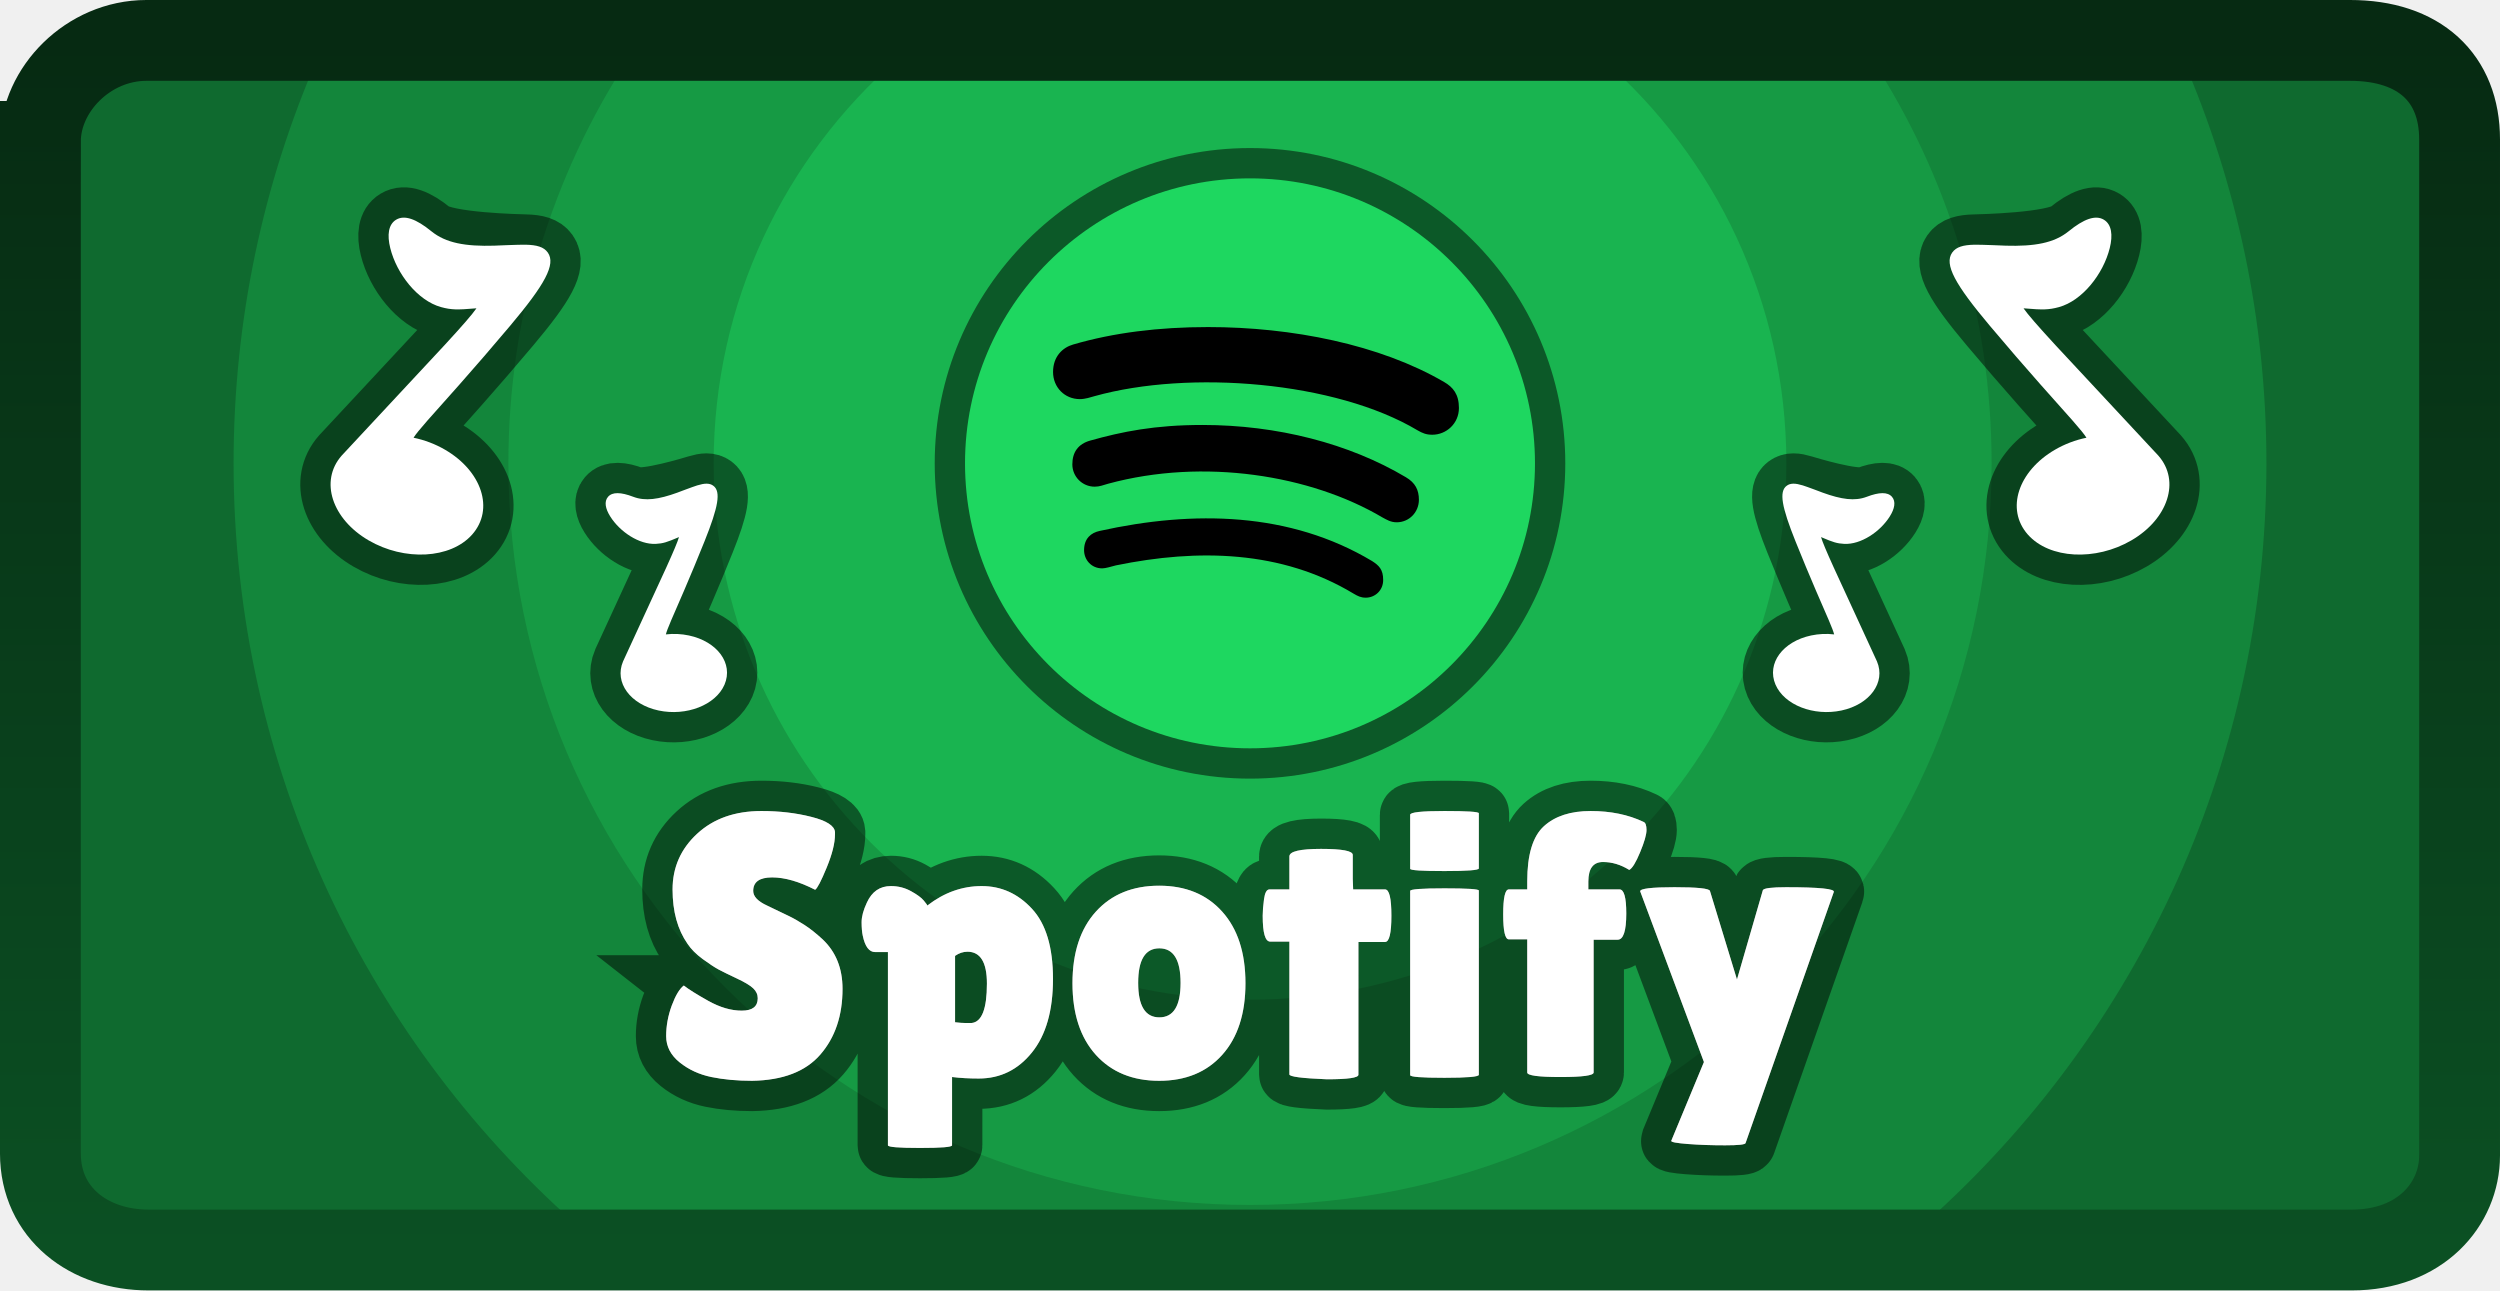
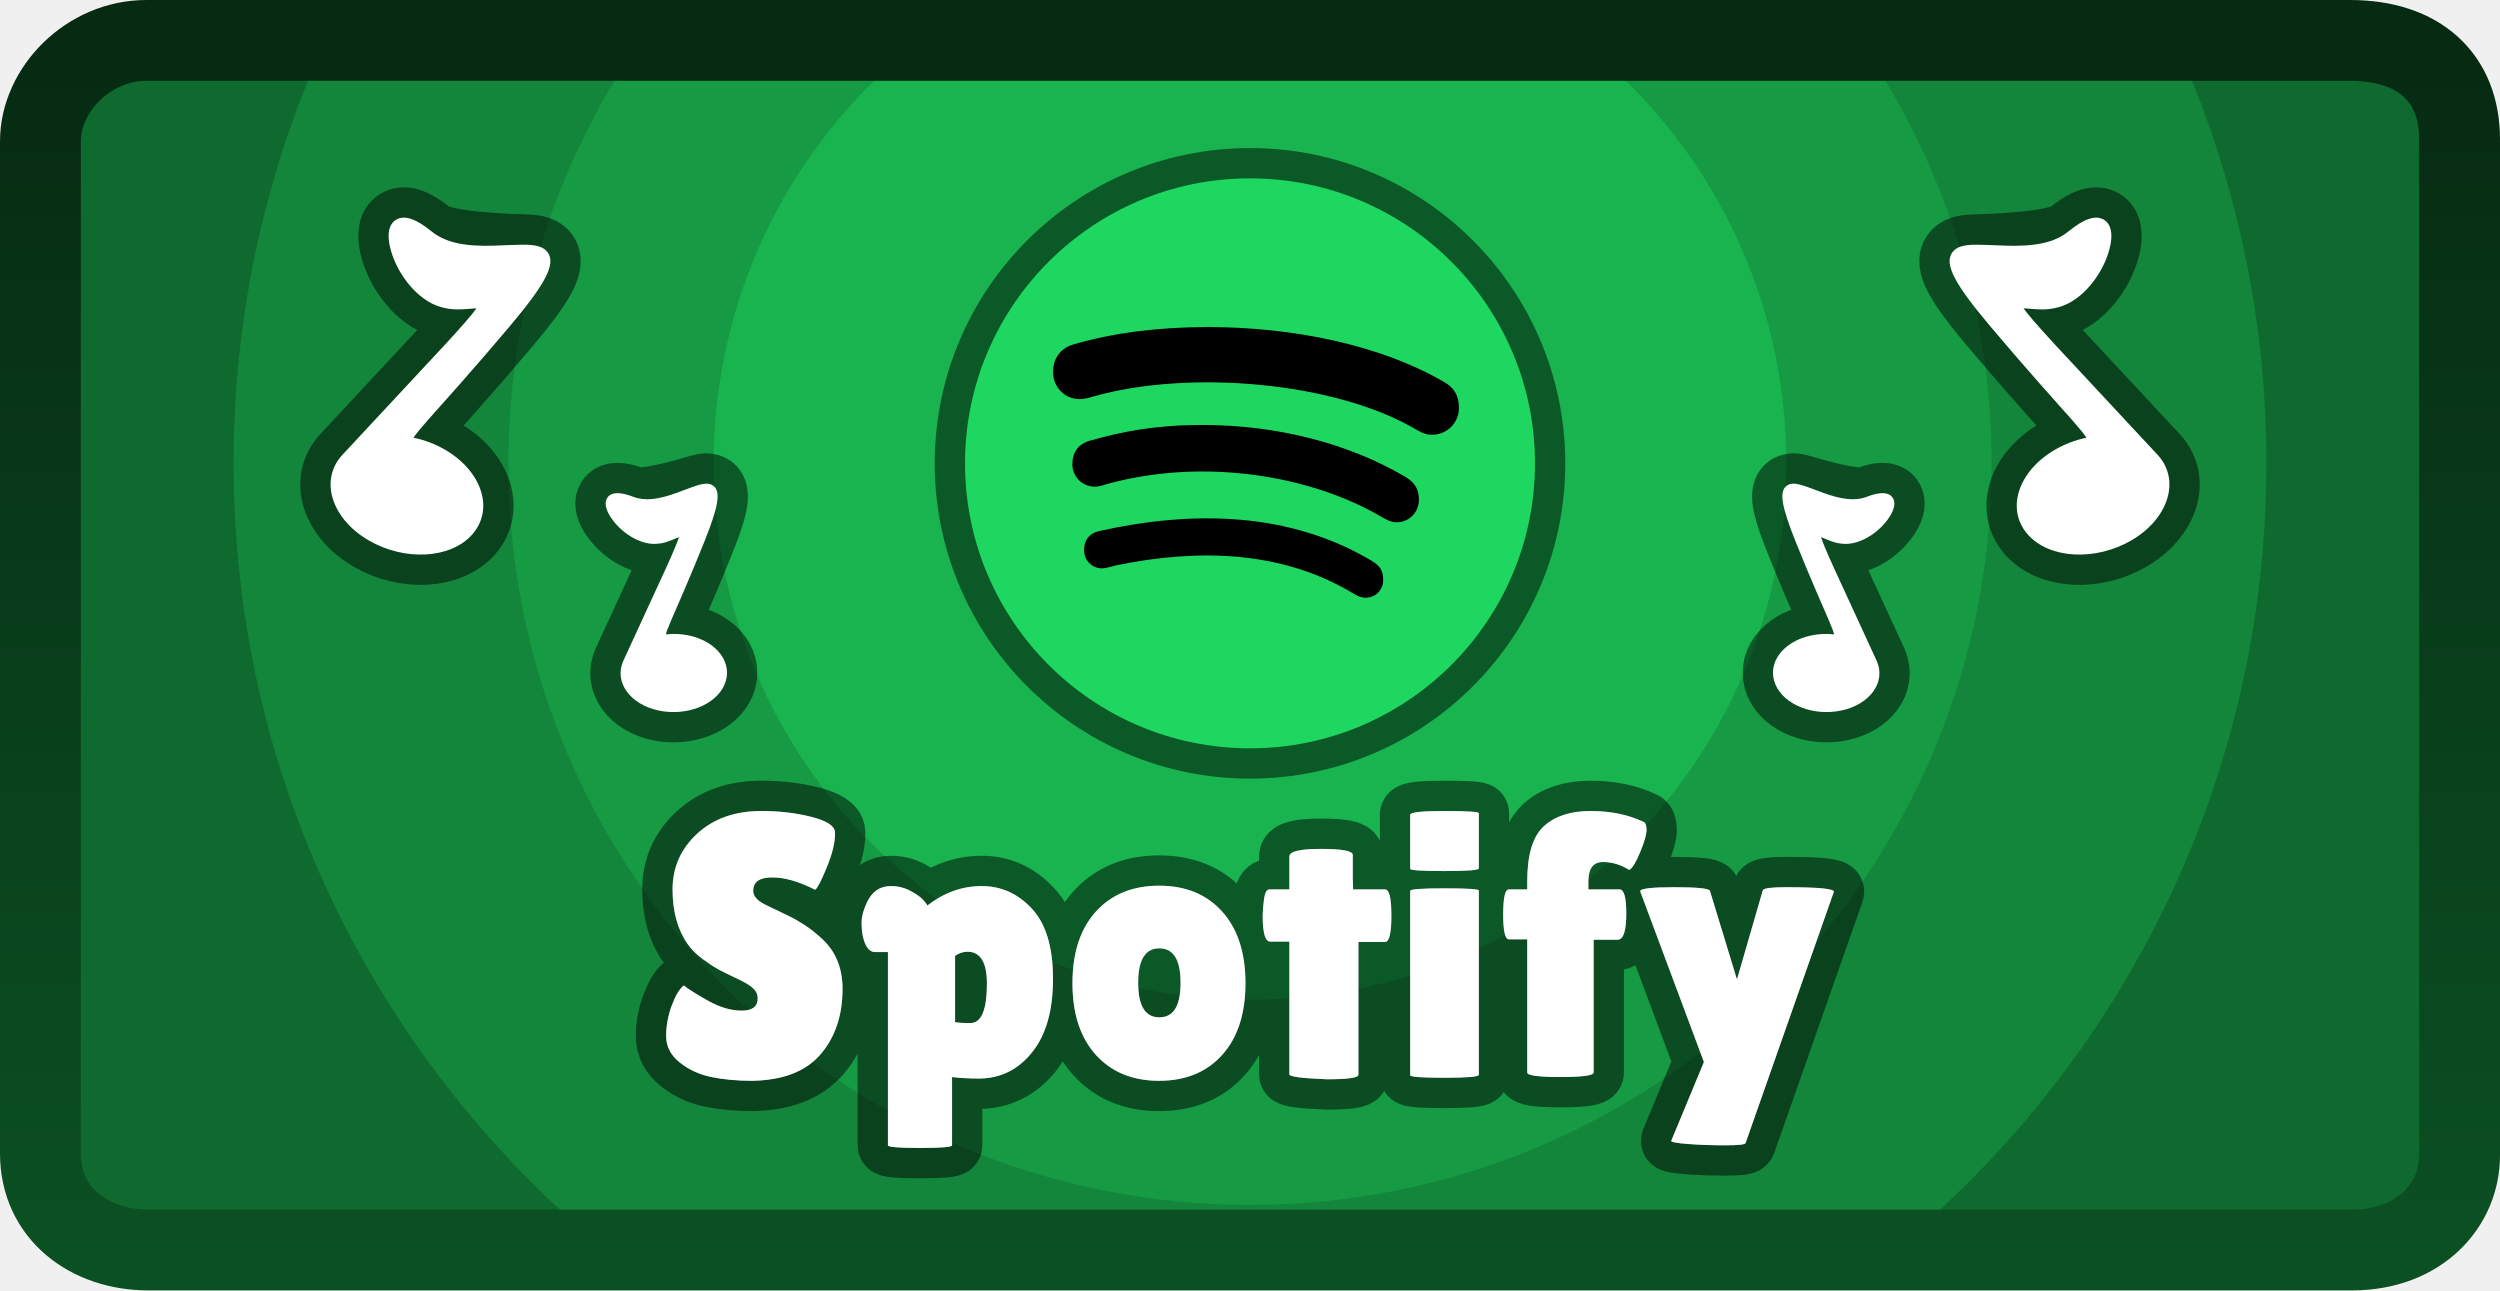
- <svg xmlns="http://www.w3.org/2000/svg" version="1.1" width="309.297" height="159.649" viewBox="0,0,309.297,159.649">
+ <svg xmlns="http://www.w3.org/2000/svg" width="309.297" height="159.649" viewBox="0 0 309.297 159.649">
  <defs>
-     <linearGradient x1="240" y1="254.824" x2="240" y2="105.176" gradientUnits="userSpaceOnUse" id="color-1">
+     <linearGradient x1="240" y1="254.824" x2="240" y2="105.176" gradientUnits="userSpaceOnUse" id="a">
      <stop offset="0" stop-color="#0b5023" />
      <stop offset="1" stop-color="#062a12" />
    </linearGradient>
  </defs>
-   <g transform="translate(-85.35135,-100.1757)">
-     <g stroke-linejoin="miter" stroke-miterlimit="10" stroke-dasharray="" stroke-dashoffset="0" style="mix-blend-mode: normal">
-       <path d="M94.026,252.5v-145h291.949v145z" fill="#0f6a2f" fill-rule="nonzero" stroke="none" stroke-width="NaN" stroke-linecap="butt" />
-       <g fill-rule="nonzero" stroke="none" stroke-linecap="butt">
-         <path d="M114.25,157.5c0,-17.768 3.685,-34.676 10.333,-50h230.834c6.648,15.324 10.333,32.232 10.333,50c0,37.933 -16.796,71.944 -43.357,95h-164.785c-26.561,-23.056 -43.357,-57.067 -43.357,-95z" fill="#13863b" stroke-width="NaN" />
-         <path d="M148.25,157.5c0,-18.444 5.442,-35.617 14.808,-50h153.883c9.366,14.383 14.808,31.556 14.808,50c0,50.672 -41.078,91.75 -91.75,91.75c-50.672,0 -91.75,-41.078 -91.75,-91.75z" fill="#169a44" stroke-width="NaN" />
-         <path d="M173.644,157.5c0,-19.946 8.8,-37.836 22.73,-50h87.253c13.93,12.164 22.73,30.054 22.73,50c0,36.647 -29.709,66.356 -66.356,66.356c-36.647,0 -66.356,-29.709 -66.356,-66.356z" fill="#19b450" stroke-width="NaN" />
-       </g>
-       <path d="M90.351,117.671c0,-6.399 5.915,-12.496 13.119,-12.496c28.933,0 219.728,0 272.61,0c8.614,0 13.568,4.644 13.568,12.246c0,30.592 0,109.092 0,125.705c0,6.04 -4.859,11.698 -13.319,11.698c-52.467,0 -243.426,0 -272.61,0c-7.328,0 -13.369,-4.524 -13.369,-11.947c0,-30.161 0,-108.193 0,-125.206z" fill="none" fill-rule="nonzero" stroke="url(#color-1)" stroke-width="10" stroke-linecap="butt" />
-       <path d="M275.257,157.5c0,19.463 -15.795,35.257 -35.257,35.257c-19.463,0 -35.257,-15.795 -35.257,-35.257c0,-19.463 15.795,-35.257 35.257,-35.257c19.463,0 35.257,15.795 35.257,35.257z" fill="none" fill-rule="nonzero" stroke-opacity="0.506" stroke="#000000" stroke-width="7.5" stroke-linecap="butt" />
-       <path d="M275.257,157.5c0,19.463 -15.795,35.257 -35.257,35.257c-19.463,0 -35.257,-15.795 -35.257,-35.257c0,-19.463 15.795,-35.257 35.257,-35.257c19.463,0 35.257,15.795 35.257,35.257z" fill="#1ed760" fill-rule="nonzero" stroke="none" stroke-width="1" stroke-linecap="butt" />
-       <path d="M262.548,153.96c-0.739,0 -1.194,-0.185 -1.834,-0.554c-10.122,-6.042 -28.22,-7.492 -39.934,-4.222c-0.512,0.142 -1.152,0.37 -1.834,0.37c-1.877,0 -3.312,-1.464 -3.312,-3.355c0,-1.933 1.194,-3.028 2.474,-3.398c5.004,-1.464 10.606,-2.161 16.705,-2.161c10.378,0 21.254,2.161 29.201,6.796c1.109,0.64 1.834,1.521 1.834,3.213c0,1.933 -1.564,3.312 -3.298,3.312zM258.14,164.793c-0.739,0 -1.237,-0.327 -1.749,-0.597c-8.885,-5.26 -22.135,-7.378 -33.921,-4.18c-0.682,0.185 -1.052,0.37 -1.692,0.37c-1.521,0 -2.758,-1.237 -2.758,-2.758c0,-1.521 0.739,-2.531 2.204,-2.943c3.952,-1.109 7.99,-1.933 13.904,-1.933c9.227,0 18.14,2.289 25.163,6.469c1.152,0.682 1.606,1.564 1.606,2.801c-0.014,1.535 -1.208,2.772 -2.758,2.772zM254.316,174.119c-0.597,0 -0.967,-0.185 -1.521,-0.512c-8.871,-5.345 -19.192,-5.573 -29.386,-3.483c-0.554,0.142 -1.279,0.37 -1.692,0.37c-1.379,0 -2.246,-1.095 -2.246,-2.246c0,-1.464 0.867,-2.161 1.933,-2.388c11.643,-2.573 23.543,-2.346 33.693,3.725c0.867,0.554 1.379,1.052 1.379,2.346c0,1.294 -1.009,2.189 -2.161,2.189z" fill="#000000" fill-rule="nonzero" stroke="none" stroke-width="1" stroke-linecap="butt" />
-       <path d="M169.95,222.102c0.585,0.461 1.598,1.096 3.039,1.904c1.44,0.803 2.818,1.205 4.134,1.205c1.316,0 1.974,-0.51 1.974,-1.531c0,-0.466 -0.187,-0.876 -0.56,-1.228c-0.373,-0.357 -1.054,-0.767 -2.044,-1.228c-0.99,-0.466 -1.733,-0.832 -2.23,-1.096c-0.492,-0.264 -1.15,-0.697 -1.974,-1.298c-0.819,-0.606 -1.443,-1.233 -1.873,-1.881c-1.238,-1.767 -1.857,-4.01 -1.857,-6.73c0,-2.725 1.013,-5.023 3.039,-6.893c2.026,-1.875 4.678,-2.813 7.958,-2.813c2.228,0 4.285,0.241 6.17,0.723c1.891,0.477 2.868,1.104 2.93,1.881c0,0.093 0,0.184 0,0.272c0,1.088 -0.342,2.461 -1.026,4.119c-0.679,1.653 -1.155,2.57 -1.43,2.751c-1.984,-1.021 -3.759,-1.531 -5.323,-1.531c-1.559,0 -2.339,0.557 -2.339,1.671c0,0.684 0.572,1.287 1.717,1.811c0.249,0.124 0.604,0.295 1.065,0.513c0.466,0.218 1,0.474 1.601,0.769c0.606,0.29 1.256,0.661 1.951,1.111c0.699,0.451 1.451,1.047 2.254,1.787c1.642,1.549 2.463,3.59 2.463,6.124c0,3.311 -0.914,6.02 -2.743,8.129c-1.824,2.103 -4.639,3.186 -8.447,3.248c-1.855,0 -3.533,-0.155 -5.036,-0.466c-1.502,-0.311 -2.811,-0.914 -3.925,-1.811c-1.114,-0.896 -1.671,-1.979 -1.671,-3.248c0,-1.269 0.231,-2.531 0.692,-3.785c0.466,-1.254 0.964,-2.08 1.492,-2.479zM203.138,241.872c0,0.218 -1.324,0.326 -3.971,0.326c-2.642,0 -3.963,-0.109 -3.963,-0.326v-23.905h-1.578c-0.746,0 -1.259,-0.681 -1.539,-2.044c-0.093,-0.43 -0.14,-0.984 -0.14,-1.663c0,-0.684 0.218,-1.49 0.653,-2.417c0.622,-1.363 1.611,-2.044 2.969,-2.044c0.901,0 1.73,0.21 2.487,0.629c0.756,0.414 1.282,0.8 1.578,1.158c0.295,0.352 0.443,0.56 0.443,0.622c2.072,-1.606 4.316,-2.409 6.73,-2.409c2.414,0 4.487,0.935 6.217,2.805c1.736,1.87 2.603,4.764 2.603,8.681c0,3.917 -0.868,6.95 -2.603,9.1c-1.73,2.15 -3.927,3.225 -6.59,3.225c-1.207,0 -2.305,-0.062 -3.295,-0.187zM205.042,217.921c-0.528,0 -1.039,0.171 -1.531,0.513v8.214c0.523,0.062 0.948,0.093 1.274,0.093c0.326,0 0.583,0 0.769,0c1.264,-0.124 1.896,-1.749 1.896,-4.873c0,-2.632 -0.803,-3.948 -2.409,-3.948zM220.935,230.689c-1.932,-2.14 -2.899,-5.095 -2.899,-8.867c0,-3.777 0.966,-6.733 2.899,-8.867c1.938,-2.135 4.546,-3.202 7.826,-3.202c3.279,0 5.878,1.067 7.795,3.202c1.922,2.135 2.883,5.09 2.883,8.867c0,3.772 -0.961,6.727 -2.883,8.867c-1.917,2.135 -4.515,3.202 -7.795,3.202c-3.279,0 -5.888,-1.067 -7.826,-3.202zM228.784,217.502c-1.746,0 -2.619,1.425 -2.619,4.274c0,2.844 0.873,4.266 2.619,4.266c1.751,0 2.627,-1.422 2.627,-4.266c0,-2.849 -0.876,-4.274 -2.627,-4.274zM253.412,233.145c0,0.373 -1.3,0.56 -3.901,0.56c-3.093,-0.124 -4.639,-0.326 -4.639,-0.606v-16.429h-2.37c-0.622,0 -0.933,-1.067 -0.933,-3.202c0,-0.56 0.054,-1.241 0.163,-2.044c0.109,-0.808 0.334,-1.212 0.676,-1.212h2.464v-4.08c0,-0.622 1.306,-0.933 3.917,-0.933c2.616,0 3.925,0.249 3.925,0.746v2.969l0.047,1.298h3.948c0.523,0 0.785,1.085 0.785,3.256c0,2.166 -0.262,3.248 -0.785,3.248h-3.295zM268.31,233.145c0,0.249 -1.417,0.373 -4.251,0.373c-2.829,0 -4.243,-0.109 -4.243,-0.326v-22.793c0,-0.212 1.414,-0.319 4.243,-0.319c2.834,0 4.251,0.091 4.251,0.272zM268.31,207.616c0,0.218 -1.417,0.326 -4.251,0.326c-2.829,0 -4.243,-0.093 -4.243,-0.28v-6.683c0,-0.311 1.414,-0.466 4.243,-0.466c2.834,0 4.251,0.093 4.251,0.28zM274.299,216.39h-2.277c-0.466,0 -0.699,-1.028 -0.699,-3.085c0,-2.062 0.233,-3.093 0.699,-3.093h2.277v-1.018c0,-3.279 0.686,-5.546 2.059,-6.8c1.378,-1.254 3.305,-1.881 5.782,-1.881c2.476,0 4.658,0.448 6.543,1.344c0.249,0.093 0.373,0.427 0.373,1.002c0,0.57 -0.264,1.49 -0.793,2.759c-0.523,1.269 -0.971,1.997 -1.344,2.184c-1.052,-0.653 -2.135,-0.979 -3.248,-0.979c-1.207,0 -1.811,0.806 -1.811,2.417v0.971h3.855c0.56,0 0.839,0.992 0.839,2.976c0,2.166 -0.357,3.248 -1.072,3.248h-2.969v16.429c0,0.373 -1.37,0.56 -4.111,0.56c-2.736,0 -4.103,-0.187 -4.103,-0.56zM288.271,210.445c0,-0.337 1.414,-0.505 4.243,-0.505c2.834,0 4.298,0.153 4.391,0.459l3.342,10.958l3.202,-11.051c0.124,-0.243 1.083,-0.365 2.875,-0.365c4.119,0 6.085,0.199 5.898,0.598l-10.911,31.054c-0.031,0.187 -0.876,0.28 -2.533,0.28c-1.653,0 -3.191,-0.054 -4.616,-0.163c-1.42,-0.109 -2.101,-0.241 -2.044,-0.396l4.041,-9.745z" fill="#ffffff" fill-rule="nonzero" stroke-opacity="0.506" stroke="#000000" stroke-width="7.5" stroke-linecap="square" />
-       <path d="M169.95,222.102c0.585,0.461 1.598,1.096 3.039,1.904c1.44,0.803 2.818,1.205 4.134,1.205c1.316,0 1.974,-0.51 1.974,-1.531c0,-0.466 -0.187,-0.876 -0.56,-1.228c-0.373,-0.357 -1.054,-0.767 -2.044,-1.228c-0.99,-0.466 -1.733,-0.832 -2.23,-1.096c-0.492,-0.264 -1.15,-0.697 -1.974,-1.298c-0.819,-0.606 -1.443,-1.233 -1.873,-1.881c-1.238,-1.767 -1.857,-4.01 -1.857,-6.73c0,-2.725 1.013,-5.023 3.039,-6.893c2.026,-1.875 4.678,-2.813 7.958,-2.813c2.228,0 4.285,0.241 6.17,0.723c1.891,0.477 2.868,1.104 2.93,1.881c0,0.093 0,0.184 0,0.272c0,1.088 -0.342,2.461 -1.026,4.119c-0.679,1.653 -1.155,2.57 -1.43,2.751c-1.984,-1.021 -3.759,-1.531 -5.323,-1.531c-1.559,0 -2.339,0.557 -2.339,1.671c0,0.684 0.572,1.287 1.717,1.811c0.249,0.124 0.604,0.295 1.065,0.513c0.466,0.218 1,0.474 1.601,0.769c0.606,0.29 1.256,0.661 1.951,1.111c0.699,0.451 1.451,1.047 2.254,1.787c1.642,1.549 2.463,3.59 2.463,6.124c0,3.311 -0.914,6.02 -2.743,8.129c-1.824,2.103 -4.639,3.186 -8.447,3.248c-1.855,0 -3.533,-0.155 -5.036,-0.466c-1.502,-0.311 -2.811,-0.914 -3.925,-1.811c-1.114,-0.896 -1.671,-1.979 -1.671,-3.248c0,-1.269 0.231,-2.531 0.692,-3.785c0.466,-1.254 0.964,-2.08 1.492,-2.479zM203.138,241.872c0,0.218 -1.324,0.326 -3.971,0.326c-2.642,0 -3.963,-0.109 -3.963,-0.326v-23.905h-1.578c-0.746,0 -1.259,-0.681 -1.539,-2.044c-0.093,-0.43 -0.14,-0.984 -0.14,-1.663c0,-0.684 0.218,-1.49 0.653,-2.417c0.622,-1.363 1.611,-2.044 2.969,-2.044c0.901,0 1.73,0.21 2.487,0.629c0.756,0.414 1.282,0.8 1.578,1.158c0.295,0.352 0.443,0.56 0.443,0.622c2.072,-1.606 4.316,-2.409 6.73,-2.409c2.414,0 4.487,0.935 6.217,2.805c1.736,1.87 2.603,4.764 2.603,8.681c0,3.917 -0.868,6.95 -2.603,9.1c-1.73,2.15 -3.927,3.225 -6.59,3.225c-1.207,0 -2.305,-0.062 -3.295,-0.187zM205.042,217.921c-0.528,0 -1.039,0.171 -1.531,0.513v8.214c0.523,0.062 0.948,0.093 1.274,0.093c0.326,0 0.583,0 0.769,0c1.264,-0.124 1.896,-1.749 1.896,-4.873c0,-2.632 -0.803,-3.948 -2.409,-3.948zM220.935,230.689c-1.932,-2.14 -2.899,-5.095 -2.899,-8.867c0,-3.777 0.966,-6.733 2.899,-8.867c1.938,-2.135 4.546,-3.202 7.826,-3.202c3.279,0 5.878,1.067 7.795,3.202c1.922,2.135 2.883,5.09 2.883,8.867c0,3.772 -0.961,6.727 -2.883,8.867c-1.917,2.135 -4.515,3.202 -7.795,3.202c-3.279,0 -5.888,-1.067 -7.826,-3.202zM228.784,217.502c-1.746,0 -2.619,1.425 -2.619,4.274c0,2.844 0.873,4.266 2.619,4.266c1.751,0 2.627,-1.422 2.627,-4.266c0,-2.849 -0.876,-4.274 -2.627,-4.274zM253.412,233.145c0,0.373 -1.3,0.56 -3.901,0.56c-3.093,-0.124 -4.639,-0.326 -4.639,-0.606v-16.429h-2.37c-0.622,0 -0.933,-1.067 -0.933,-3.202c0,-0.56 0.054,-1.241 0.163,-2.044c0.109,-0.808 0.334,-1.212 0.676,-1.212h2.464v-4.08c0,-0.622 1.306,-0.933 3.917,-0.933c2.616,0 3.925,0.249 3.925,0.746v2.969l0.047,1.298h3.948c0.523,0 0.785,1.085 0.785,3.256c0,2.166 -0.262,3.248 -0.785,3.248h-3.295zM268.31,233.145c0,0.249 -1.417,0.373 -4.251,0.373c-2.829,0 -4.243,-0.109 -4.243,-0.326v-22.793c0,-0.212 1.414,-0.319 4.243,-0.319c2.834,0 4.251,0.091 4.251,0.272zM268.31,207.616c0,0.218 -1.417,0.326 -4.251,0.326c-2.829,0 -4.243,-0.093 -4.243,-0.28v-6.683c0,-0.311 1.414,-0.466 4.243,-0.466c2.834,0 4.251,0.093 4.251,0.28zM274.299,216.39h-2.277c-0.466,0 -0.699,-1.028 -0.699,-3.085c0,-2.062 0.233,-3.093 0.699,-3.093h2.277v-1.018c0,-3.279 0.686,-5.546 2.059,-6.8c1.378,-1.254 3.305,-1.881 5.782,-1.881c2.476,0 4.658,0.448 6.543,1.344c0.249,0.093 0.373,0.427 0.373,1.002c0,0.57 -0.264,1.49 -0.793,2.759c-0.523,1.269 -0.971,1.997 -1.344,2.184c-1.052,-0.653 -2.135,-0.979 -3.248,-0.979c-1.207,0 -1.811,0.806 -1.811,2.417v0.971h3.855c0.56,0 0.839,0.992 0.839,2.976c0,2.166 -0.357,3.248 -1.072,3.248h-2.969v16.429c0,0.373 -1.37,0.56 -4.111,0.56c-2.736,0 -4.103,-0.187 -4.103,-0.56zM288.271,210.445c0,-0.337 1.414,-0.505 4.243,-0.505c2.834,0 4.298,0.153 4.391,0.459l3.342,10.958l3.202,-11.051c0.124,-0.243 1.083,-0.365 2.875,-0.365c4.119,0 6.085,0.199 5.898,0.598l-10.911,31.054c-0.031,0.187 -0.876,0.28 -2.533,0.28c-1.653,0 -3.191,-0.054 -4.616,-0.163c-1.42,-0.109 -2.101,-0.241 -2.044,-0.396l4.041,-9.745z" fill="#ffffff" fill-rule="nonzero" stroke="none" stroke-width="1" stroke-linecap="square" />
-       <g fill-rule="evenodd" stroke-linecap="butt">
-         <path d="M311.61,176.915c-0.195,-0.459 -1.269,-2.924 -1.608,-3.711c-0.839,-1.953 -1.641,-3.881 -2.518,-6.066c-1.695,-4.232 -2.058,-6.142 -1.085,-6.866c0.471,-0.35 1.085,-0.32 1.992,-0.043c0.482,0.144 6.434,1.97 7.908,1.411c1.534,-0.587 2.591,-0.62 3.128,0.003c0.502,0.584 0.329,1.469 -0.275,2.429c-1.198,1.904 -3.582,3.494 -5.637,3.391c-0.902,-0.048 -1.389,-0.209 -2.754,-0.792l-0.113,-0.047c0.18,0.607 0.659,1.752 1.587,3.797c0.602,1.326 4.194,9.102 5.324,11.564l0.006,0.013c1.121,2.63 -0.914,5.34 -4.399,6.081c-3.42,0.727 -7.058,-0.667 -8.152,-3.204c-1.125,-2.632 0.914,-5.338 4.406,-6.08c0.942,-0.2 1.909,-0.243 2.854,-0.132c0,0 -0.28,-0.852 -0.662,-1.748z" fill="none" stroke-opacity="0.506" stroke="#000000" stroke-width="7.5" />
-         <path d="M312.271,178.663c-0.081,-0.329 -0.279,-0.852 -0.661,-1.748c-0.195,-0.459 -1.269,-2.924 -1.608,-3.711c-0.839,-1.953 -1.641,-3.881 -2.518,-6.066c-1.695,-4.232 -2.058,-6.142 -1.085,-6.866c0.471,-0.35 1.085,-0.32 1.992,-0.043c0.482,0.144 2.572,0.937 2.44,0.89c2.348,0.852 3.994,1.08 5.468,0.521c1.534,-0.587 2.591,-0.62 3.128,0.003c0.502,0.584 0.329,1.469 -0.275,2.429c-1.198,1.904 -3.582,3.494 -5.637,3.391c-0.902,-0.048 -1.389,-0.209 -2.754,-0.792l-0.113,-0.047c0.18,0.607 0.659,1.752 1.587,3.797c0.602,1.326 4.194,9.102 5.324,11.564l0.006,0.013c1.121,2.63 -0.914,5.34 -4.399,6.081c-3.42,0.727 -7.058,-0.667 -8.152,-3.204c-1.125,-2.632 0.914,-5.338 4.406,-6.08c0.942,-0.2 1.909,-0.243 2.854,-0.132z" fill="#ffffff" stroke-opacity="0.1" stroke="#000000" stroke-width="0" />
-       </g>
-       <g fill-rule="evenodd" stroke-linecap="butt">
-         <path d="M341.762,152.2c-0.482,-0.549 -3.107,-3.488 -3.94,-4.428c-2.064,-2.334 -4.064,-4.65 -6.287,-7.288c-4.301,-5.113 -5.682,-7.605 -4.66,-9.059c0.496,-0.704 1.363,-0.943 2.753,-0.973c0.737,-0.02 9.86,-0.21 11.654,-1.663c1.865,-1.52 3.322,-2.052 4.355,-1.431c0.967,0.582 1.131,1.894 0.731,3.508c-0.794,3.2 -3.383,6.507 -6.291,7.307c-1.277,0.347 -2.029,0.345 -4.197,0.161l-0.179,-0.013c0.529,0.762 1.722,2.136 3.95,4.558c1.446,1.57 10.013,10.746 12.716,13.654l0.014,0.015c2.767,3.147 1.178,7.852 -3.334,10.482c-4.427,2.581 -10.13,2.309 -12.817,-0.721c-2.773,-3.147 -1.176,-7.849 3.344,-10.484c1.219,-0.71 2.546,-1.213 3.911,-1.493c0,0 -0.78,-1.057 -1.723,-2.13z" fill="none" stroke-opacity="0.506" stroke="#000000" stroke-width="7.5" />
-         <path d="M343.483,154.33c-0.263,-0.42 -0.779,-1.058 -1.722,-2.131c-0.482,-0.549 -3.107,-3.488 -3.94,-4.428c-2.064,-2.334 -4.064,-4.65 -6.287,-7.288c-4.301,-5.113 -5.682,-7.605 -4.66,-9.059c0.496,-0.704 1.363,-0.943 2.753,-0.973c0.737,-0.02 4.01,0.124 3.805,0.119c3.659,0.108 6.055,-0.329 7.85,-1.782c1.865,-1.52 3.322,-2.052 4.355,-1.431c0.967,0.582 1.131,1.894 0.731,3.508c-0.794,3.2 -3.383,6.507 -6.291,7.307c-1.277,0.347 -2.029,0.345 -4.197,0.161l-0.179,-0.013c0.529,0.762 1.722,2.136 3.95,4.558c1.446,1.57 10.013,10.746 12.716,13.654l0.014,0.015c2.767,3.147 1.178,7.852 -3.334,10.482c-4.427,2.581 -10.13,2.309 -12.817,-0.721c-2.773,-3.147 -1.176,-7.849 3.344,-10.484c1.219,-0.71 2.546,-1.213 3.911,-1.493z" fill="#ffffff" stroke-opacity="0.1" stroke="#000000" stroke-width="0" />
-       </g>
-       <g fill-rule="evenodd" stroke-linecap="butt">
-         <path d="M168.39,176.915c-0.382,0.896 -0.662,1.748 -0.662,1.748c0.945,-0.11 1.912,-0.068 2.854,0.132c3.492,0.742 5.531,3.448 4.406,6.08c-1.094,2.537 -4.732,3.931 -8.152,3.204c-3.485,-0.741 -5.521,-3.45 -4.399,-6.081l0.006,-0.013c1.13,-2.462 4.723,-10.238 5.324,-11.564c0.927,-2.045 1.407,-3.191 1.587,-3.797l-0.113,0.047c-1.366,0.583 -1.853,0.745 -2.754,0.792c-2.055,0.103 -4.439,-1.487 -5.637,-3.391c-0.604,-0.96 -0.778,-1.845 -0.275,-2.429c0.537,-0.623 1.594,-0.59 3.128,-0.003c1.473,0.559 7.426,-1.267 7.908,-1.411c0.907,-0.277 1.52,-0.308 1.992,0.043c0.973,0.724 0.61,2.634 -1.085,6.866c-0.877,2.184 -1.679,4.113 -2.518,6.066c-0.339,0.787 -1.412,3.253 -1.608,3.711z" fill="none" stroke-opacity="0.506" stroke="#000000" stroke-width="7.5" />
-         <path d="M167.728,178.663c0.945,-0.11 1.912,-0.068 2.854,0.132c3.492,0.742 5.531,3.448 4.406,6.08c-1.094,2.537 -4.732,3.931 -8.152,3.204c-3.485,-0.741 -5.521,-3.45 -4.399,-6.081l0.006,-0.013c1.13,-2.462 4.723,-10.238 5.324,-11.564c0.927,-2.045 1.407,-3.191 1.587,-3.797l-0.113,0.047c-1.366,0.583 -1.853,0.745 -2.754,0.792c-2.055,0.103 -4.439,-1.487 -5.637,-3.391c-0.604,-0.96 -0.778,-1.845 -0.275,-2.429c0.537,-0.623 1.594,-0.59 3.128,-0.003c1.473,0.559 3.119,0.33 5.468,-0.521c-0.132,0.047 1.958,-0.745 2.44,-0.89c0.907,-0.277 1.52,-0.308 1.992,0.043c0.973,0.724 0.61,2.634 -1.085,6.866c-0.877,2.184 -1.679,4.113 -2.518,6.066c-0.339,0.787 -1.412,3.253 -1.608,3.711c-0.382,0.896 -0.58,1.42 -0.661,1.748z" fill="#ffffff" stroke-opacity="0.1" stroke="#000000" stroke-width="0" />
-       </g>
-       <g fill-rule="evenodd" stroke-linecap="butt">
-         <path d="M138.238,152.2c-0.943,1.073 -1.723,2.13 -1.723,2.13c1.365,0.28 2.692,0.783 3.911,1.493c4.52,2.635 6.117,7.337 3.344,10.484c-2.686,3.03 -8.39,3.302 -12.817,0.721c-4.512,-2.63 -6.101,-7.335 -3.334,-10.482l0.014,-0.015c2.702,-2.909 11.27,-12.084 12.716,-13.654c2.229,-2.421 3.422,-3.796 3.95,-4.558l-0.179,0.013c-2.168,0.185 -2.92,0.187 -4.197,-0.161c-2.908,-0.8 -5.497,-4.107 -6.291,-7.307c-0.4,-1.614 -0.236,-2.926 0.731,-3.508c1.033,-0.621 2.49,-0.09 4.355,1.431c1.794,1.454 10.917,1.643 11.654,1.663c1.39,0.031 2.257,0.269 2.753,0.973c1.022,1.454 -0.359,3.946 -4.66,9.059c-2.223,2.638 -4.223,4.954 -6.287,7.288c-0.833,0.94 -3.458,3.879 -3.94,4.428z" fill="none" stroke-opacity="0.506" stroke="#000000" stroke-width="7.5" />
-         <path d="M136.515,154.33c1.365,0.28 2.692,0.783 3.911,1.493c4.52,2.635 6.117,7.337 3.344,10.484c-2.686,3.03 -8.39,3.302 -12.817,0.721c-4.512,-2.63 -6.101,-7.335 -3.334,-10.482l0.014,-0.015c2.702,-2.909 11.27,-12.084 12.716,-13.654c2.229,-2.421 3.422,-3.796 3.95,-4.558l-0.179,0.013c-2.168,0.185 -2.92,0.187 -4.197,-0.161c-2.908,-0.8 -5.497,-4.107 -6.291,-7.307c-0.4,-1.614 -0.236,-2.926 0.731,-3.508c1.033,-0.621 2.49,-0.09 4.355,1.431c1.794,1.454 4.19,1.891 7.85,1.782c-0.205,0.005 3.067,-0.139 3.805,-0.119c1.39,0.031 2.257,0.269 2.753,0.973c1.022,1.454 -0.359,3.946 -4.66,9.059c-2.223,2.638 -4.223,4.954 -6.287,7.288c-0.833,0.94 -3.458,3.879 -3.94,4.428c-0.943,1.073 -1.459,1.71 -1.722,2.131z" fill="#ffffff" stroke-opacity="0.1" stroke="#000000" stroke-width="0" />
-       </g>
+   <g stroke-miterlimit="10" stroke-linejoin="round">
+     <path d="M8.675 152.324v-145h291.948v145z" fill="#0f6a2f" />
+     <path d="M28.899 57.324c0-17.768 3.685-34.676 10.333-50h230.834c6.648 15.324 10.333 32.232 10.333 50 0 37.933-16.796 71.944-43.357 95H72.256c-26.56-23.056-43.357-57.067-43.357-95" fill="#13863b" />
+     <path d="M62.899 57.324c0-18.444 5.442-35.617 14.808-50h153.884c9.366 14.383 14.808 31.556 14.808 50 0 50.672-41.078 91.75-91.75 91.75s-91.75-41.078-91.75-91.75" fill="#169a44" />
+     <path d="M88.293 57.324c0-19.946 8.8-37.836 22.73-50h87.252c13.93 12.164 22.73 30.054 22.73 50 0 36.647-29.709 66.356-66.356 66.356S88.293 93.971 88.293 57.324" fill="#19b450" />
+     <path d="M90.351 117.671c0-6.399 5.916-12.495 13.12-12.495h272.61c8.613 0 13.568 4.643 13.568 12.246v125.705c0 6.04-4.86 11.697-13.32 11.697H103.72c-7.328 0-13.369-4.523-13.369-11.947z" fill="none" stroke="url(#a)" stroke-width="10" transform="translate(-85.351 -100.176)" />
+     <path d="M189.906 57.324c0 19.463-15.794 35.257-35.257 35.257s-35.257-15.794-35.257-35.257 15.794-35.257 35.257-35.257 35.257 15.794 35.257 35.257z" fill="none" stroke-opacity=".506" stroke="#000" stroke-width="7.5" />
+     <path d="M189.906 57.324c0 19.463-15.794 35.257-35.257 35.257s-35.257-15.794-35.257-35.257 15.794-35.257 35.257-35.257 35.257 15.794 35.257 35.257" fill="#1ed760" />
+     <path d="M177.197 53.784c-.74 0-1.195-.185-1.834-.554-10.123-6.042-28.22-7.493-39.935-4.223-.512.142-1.151.37-1.834.37-1.876 0-3.312-1.464-3.312-3.355 0-1.934 1.194-3.028 2.473-3.398 5.005-1.464 10.606-2.16 16.705-2.16 10.378 0 21.254 2.16 29.2 6.795 1.11.64 1.835 1.52 1.835 3.213a3.294 3.294 0 0 1-3.298 3.312m-4.408 10.833c-.739 0-1.236-.327-1.748-.597-8.886-5.26-22.136-7.378-33.921-4.18-.682.185-1.052.37-1.692.37a2.76 2.76 0 0 1-2.758-2.758c0-1.521.74-2.53 2.204-2.943 3.952-1.109 7.99-1.933 13.904-1.933 9.226 0 18.14 2.289 25.163 6.468 1.151.683 1.606 1.564 1.606 2.8-.014 1.536-1.208 2.773-2.758 2.773m-3.824 9.326c-.597 0-.967-.185-1.521-.512-8.871-5.345-19.192-5.572-29.386-3.483-.554.143-1.28.37-1.692.37-1.379 0-2.246-1.095-2.246-2.246 0-1.465.867-2.161 1.934-2.389 11.643-2.573 23.542-2.345 33.693 3.725.867.555 1.38 1.052 1.38 2.346s-1.01 2.19-2.162 2.19" />
+     <path d="M84.599 121.926q.878.692 3.038 1.904 2.16 1.205 4.134 1.205t1.974-1.531q0-.7-.56-1.228-.558-.537-2.043-1.228a56 56 0 0 1-2.23-1.096q-.739-.396-1.974-1.298-1.228-.91-1.873-1.88-1.857-2.65-1.857-6.73 0-4.088 3.038-6.893 3.038-2.814 7.958-2.814 3.342 0 6.17.723 2.837.716 2.93 1.88v.273q0 1.631-1.026 4.119-1.017 2.479-1.43 2.75-2.976-1.53-5.323-1.53-2.34 0-2.34 1.67 0 1.026 1.718 1.811.373.188 1.065.513.7.326 1.6.77.91.435 1.951 1.11 1.05.677 2.254 1.788 2.464 2.324 2.464 6.124 0 4.965-2.744 8.129-2.736 3.155-8.447 3.248-2.782 0-5.036-.466-2.253-.467-3.924-1.81-1.671-1.345-1.671-3.25 0-1.903.691-3.784.7-1.88 1.493-2.479zm33.188 19.77q0 .327-3.97.327-3.964 0-3.964-.327v-23.904h-1.578q-1.119 0-1.539-2.044-.14-.645-.14-1.663 0-1.026.653-2.417.933-2.044 2.969-2.044 1.351 0 2.487.63 1.134.621 1.577 1.158.444.529.443.621 3.11-2.409 6.73-2.409 3.622 0 6.217 2.806 2.604 2.805 2.604 8.68t-2.604 9.1q-2.595 3.225-6.59 3.225-1.81 0-3.295-.186zm1.904-23.95q-.793 0-1.53.512v8.214q.784.094 1.274.094h.77q1.895-.187 1.895-4.873 0-3.948-2.409-3.948zm15.893 12.767q-2.9-3.21-2.899-8.867 0-5.664 2.899-8.867 2.906-3.201 7.825-3.201t7.795 3.201q2.883 3.202 2.883 8.867 0 5.658-2.883 8.867-2.875 3.202-7.795 3.202t-7.825-3.202zm7.849-13.187q-2.62 0-2.62 4.274 0 4.266 2.62 4.266 2.626 0 2.626-4.266 0-4.274-2.626-4.274zm24.628 15.643q0 .56-3.901.56-4.64-.188-4.64-.606v-16.429h-2.37q-.932 0-.932-3.202 0-.839.163-2.044.163-1.212.676-1.212h2.463v-4.08q0-.932 3.917-.932 3.925 0 3.925.746v2.968l.046 1.298h3.948q.785 0 .785 3.256 0 3.249-.785 3.249h-3.295zm14.898 0q0 .373-4.25.373-4.244 0-4.244-.326v-22.793q0-.32 4.243-.32 4.251 0 4.251.273zm0-25.529q0 .327-4.25.327-4.244 0-4.244-.28v-6.683q0-.467 4.243-.467 4.251 0 4.251.28zm5.989 8.774h-2.277q-.7 0-.7-3.085 0-3.093.7-3.093h2.277v-1.018q0-4.92 2.06-6.8 2.067-1.88 5.781-1.88 3.715 0 6.544 1.344.373.14.373 1.002 0 .855-.793 2.76-.784 1.903-1.344 2.183-1.578-.98-3.249-.98-1.81 0-1.81 2.418v.971h3.854q.84 0 .84 2.976 0 3.249-1.073 3.249h-2.969v16.428q0 .56-4.11.56-4.104 0-4.104-.56zm13.972-5.945q0-.505 4.243-.505 4.252 0 4.39.459l3.342 10.957 3.202-11.05q.187-.366 2.876-.366 6.178 0 5.898.598l-10.91 31.055q-.047.28-2.534.28-2.48 0-4.616-.164-2.13-.163-2.044-.396l4.04-9.745z" fill="#fff" stroke-opacity=".506" stroke="#000" stroke-width="7.5" stroke-linecap="square" />
+     <path d="M84.599 121.926q.878.692 3.038 1.904 2.16 1.205 4.134 1.205t1.974-1.531q0-.7-.56-1.228-.558-.537-2.043-1.228a56 56 0 0 1-2.23-1.096q-.739-.396-1.974-1.298-1.228-.91-1.873-1.88-1.857-2.65-1.857-6.73 0-4.088 3.038-6.893 3.038-2.814 7.958-2.814 3.342 0 6.17.723 2.837.716 2.93 1.88v.273q0 1.631-1.026 4.119-1.017 2.479-1.43 2.75-2.976-1.53-5.323-1.53-2.34 0-2.34 1.67 0 1.026 1.718 1.811.373.188 1.065.513.7.326 1.6.77.91.435 1.951 1.11 1.05.677 2.254 1.788 2.464 2.324 2.464 6.124 0 4.965-2.744 8.129-2.736 3.155-8.447 3.248-2.782 0-5.036-.466-2.253-.467-3.924-1.81-1.671-1.345-1.671-3.25 0-1.903.691-3.784.7-1.88 1.493-2.479m33.188 19.77q0 .327-3.97.327-3.964 0-3.964-.327v-23.904h-1.578q-1.119 0-1.539-2.044-.14-.645-.14-1.663 0-1.026.653-2.417.933-2.044 2.969-2.044 1.351 0 2.487.63 1.134.621 1.577 1.158.444.529.443.621 3.11-2.409 6.73-2.409 3.622 0 6.217 2.806 2.604 2.805 2.604 8.68t-2.604 9.1q-2.595 3.225-6.59 3.225-1.81 0-3.295-.186zm1.904-23.95q-.793 0-1.53.512v8.214q.784.094 1.274.094h.77q1.895-.187 1.895-4.873 0-3.948-2.409-3.948m15.893 12.767q-2.9-3.21-2.899-8.867 0-5.664 2.899-8.867 2.906-3.201 7.825-3.201t7.795 3.201q2.883 3.202 2.883 8.867 0 5.658-2.883 8.867-2.875 3.202-7.795 3.202t-7.825-3.202m7.849-13.187q-2.62 0-2.62 4.274 0 4.266 2.62 4.266 2.626 0 2.626-4.266 0-4.274-2.626-4.274m24.628 15.643q0 .56-3.901.56-4.64-.188-4.64-.606v-16.428h-2.37q-.932 0-.932-3.202 0-.839.163-2.044.163-1.212.676-1.212h2.463v-4.08q0-.932 3.917-.932 3.925 0 3.925.746v2.968l.046 1.298h3.948q.785 0 .785 3.256 0 3.249-.785 3.249h-3.295zm14.898 0q0 .373-4.25.373-4.244 0-4.244-.326v-22.793q0-.32 4.243-.32 4.251 0 4.251.273zm0-25.529q0 .327-4.25.327-4.244 0-4.244-.28v-6.683q0-.467 4.243-.467 4.251 0 4.251.28zm5.989 8.774h-2.277q-.7 0-.7-3.085 0-3.093.7-3.093h2.277v-1.018q0-4.92 2.06-6.8 2.067-1.88 5.781-1.88 3.715 0 6.544 1.344.373.14.373 1.002 0 .855-.793 2.76-.784 1.903-1.344 2.183-1.578-.98-3.249-.98-1.81 0-1.81 2.418v.971h3.854q.84 0 .84 2.976 0 3.249-1.073 3.249h-2.969v16.428q0 .56-4.11.56-4.104 0-4.104-.56zm13.972-5.945q0-.505 4.243-.505 4.252 0 4.39.459l3.342 10.957 3.202-11.05q.187-.366 2.876-.366 6.178 0 5.898.598l-10.91 31.055q-.047.28-2.534.28-2.48 0-4.616-.164-2.13-.163-2.044-.396l4.04-9.745z" fill="#fff" />
+     <g fill-rule="evenodd">
+       <path d="M226.259 76.739c-.195-.459-1.268-2.924-1.607-3.711a264 264 0 0 1-2.518-6.066c-1.696-4.232-2.058-6.142-1.086-6.866.472-.35 1.085-.32 1.992-.043.482.145 6.435 1.97 7.908 1.411 1.533-.587 2.591-.62 3.128.003.502.584.328 1.47-.275 2.43-1.199 1.904-3.583 3.493-5.638 3.39-.902-.047-1.389-.209-2.754-.792l-.113-.046c.18.606.659 1.752 1.586 3.797.602 1.326 4.194 9.102 5.324 11.564l.006.013c1.122 2.63-.913 5.34-4.399 6.08-3.42.728-7.058-.666-8.152-3.204-1.124-2.631.915-5.337 4.406-6.08.942-.2 1.91-.242 2.854-.132 0 0-.28-.852-.662-1.748z" fill="none" stroke-opacity=".506" stroke="#000" stroke-width="7.5" />
+       <path d="M226.919 78.487c-.08-.328-.278-.852-.66-1.748-.195-.459-1.268-2.924-1.607-3.711a264 264 0 0 1-2.518-6.066c-1.696-4.232-2.058-6.142-1.086-6.866.472-.35 1.085-.32 1.992-.043.482.145 2.572.937 2.44.89 2.349.852 3.995 1.08 5.468.521 1.533-.587 2.591-.62 3.128.003.502.584.328 1.47-.275 2.43-1.199 1.904-3.583 3.493-5.638 3.39-.902-.047-1.389-.209-2.754-.792l-.113-.046c.18.606.659 1.752 1.586 3.797.602 1.326 4.194 9.102 5.324 11.564l.006.013c1.122 2.63-.913 5.34-4.399 6.08-3.42.728-7.058-.666-8.152-3.204-1.124-2.631.915-5.337 4.406-6.08.942-.2 1.91-.242 2.854-.132z" fill="#fff" />
+     </g>
+     <g fill-rule="evenodd">
+       <path d="M256.411 52.024c-.483-.55-3.108-3.489-3.94-4.429a395 395 0 0 1-6.288-7.287c-4.301-5.113-5.682-7.605-4.66-9.06.496-.704 1.363-.942 2.753-.973.737-.02 9.86-.21 11.654-1.663 1.865-1.52 3.322-2.052 4.355-1.431.968.582 1.132 1.894.731 3.507-.794 3.2-3.383 6.507-6.29 7.307-1.278.348-2.03.346-4.198.16l-.18-.012c.53.761 1.723 2.136 3.951 4.557 1.446 1.57 10.014 10.746 12.716 13.655l.015.015c2.767 3.147 1.177 7.852-3.335 10.482-4.426 2.58-10.13 2.309-12.816-.721-2.773-3.147-1.176-7.85 3.344-10.484a13 13 0 0 1 3.91-1.493s-.78-1.058-1.722-2.13z" fill="none" stroke-opacity=".506" stroke="#000" stroke-width="7.5" />
+       <path d="M258.132 54.154c-.263-.42-.779-1.058-1.721-2.13-.483-.55-3.108-3.489-3.94-4.429a395 395 0 0 1-6.288-7.287c-4.301-5.113-5.682-7.605-4.66-9.06.496-.704 1.363-.942 2.753-.973.737-.02 4.01.124 3.804.12 3.66.107 6.056-.33 7.85-1.783 1.865-1.52 3.322-2.052 4.355-1.431.968.582 1.132 1.894.731 3.507-.794 3.2-3.383 6.507-6.29 7.307-1.278.348-2.03.346-4.198.16l-.18-.012c.53.761 1.723 2.136 3.951 4.557 1.446 1.57 10.014 10.746 12.716 13.655l.015.015c2.767 3.147 1.177 7.852-3.335 10.482-4.426 2.58-10.13 2.309-12.816-.721-2.773-3.147-1.176-7.85 3.344-10.484a13 13 0 0 1 3.91-1.493z" fill="#fff" />
+     </g>
+     <g fill-rule="evenodd">
+       <path d="M83.039 76.739c-.382.896-.662 1.748-.662 1.748a8.8 8.8 0 0 1 2.854.132c3.491.743 5.53 3.449 4.406 6.08-1.094 2.538-4.732 3.932-8.152 3.205-3.486-.74-5.52-3.45-4.4-6.08l.007-.014c1.13-2.462 4.722-10.238 5.324-11.564.927-2.045 1.406-3.19 1.586-3.797l-.113.046c-1.365.583-1.852.745-2.754.793-2.055.102-4.44-1.487-5.638-3.392-.603-.96-.777-1.845-.275-2.429.537-.623 1.595-.59 3.128-.003 1.473.56 7.426-1.266 7.908-1.41.907-.278 1.52-.308 1.992.042.972.724.61 2.634-1.086 6.866a270 270 0 0 1-2.517 6.066c-.34.787-1.413 3.252-1.608 3.71z" fill="none" stroke-opacity=".506" stroke="#000" stroke-width="7.5" />
+       <path d="M82.377 78.487a8.8 8.8 0 0 1 2.854.132c3.491.743 5.53 3.449 4.406 6.08-1.094 2.538-4.732 3.932-8.152 3.205-3.486-.74-5.52-3.45-4.4-6.08l.007-.014c1.13-2.462 4.722-10.238 5.324-11.564.927-2.045 1.406-3.19 1.587-3.797l-.114.046c-1.365.583-1.852.745-2.754.793-2.055.102-4.44-1.487-5.637-3.392-.604-.96-.778-1.845-.276-2.429.537-.623 1.595-.59 3.128-.003 1.473.56 3.12.33 5.468-.521-.132.047 1.958-.745 2.44-.89.907-.277 1.52-.307 1.992.043.972.724.61 2.634-1.086 6.866a270 270 0 0 1-2.517 6.066c-.34.787-1.413 3.252-1.608 3.71-.382.897-.58 1.42-.66 1.75z" fill="#fff" />
+     </g>
+     <g fill-rule="evenodd">
+       <path d="M52.887 52.024a37 37 0 0 0-1.723 2.13c1.365.28 2.693.782 3.911 1.493 4.52 2.634 6.117 7.337 3.344 10.484-2.686 3.03-8.39 3.301-12.816.72-4.512-2.63-6.102-7.334-3.335-10.481l.015-.015c2.702-2.91 11.27-12.085 12.716-13.655 2.228-2.421 3.421-3.796 3.95-4.557l-.179.013c-2.168.185-2.92.187-4.197-.16-2.908-.801-5.497-4.107-6.291-7.308-.4-1.613-.237-2.925.73-3.507 1.034-.621 2.49-.09 4.356 1.43 1.794 1.454 10.917 1.644 11.654 1.664 1.39.03 2.257.27 2.753.973 1.022 1.455-.359 3.947-4.66 9.06a395 395 0 0 1-6.287 7.287c-.833.94-3.458 3.88-3.94 4.429z" fill="none" stroke-opacity=".506" stroke="#000" stroke-width="7.5" />
+       <path d="M51.164 54.154c1.365.28 2.693.782 3.911 1.493 4.52 2.634 6.117 7.337 3.344 10.484-2.686 3.03-8.39 3.301-12.816.72-4.512-2.63-6.102-7.334-3.335-10.481l.015-.015c2.702-2.91 11.27-12.085 12.716-13.655 2.228-2.421 3.421-3.796 3.95-4.557l-.179.013c-2.168.185-2.92.187-4.197-.16-2.908-.801-5.497-4.107-6.291-7.308-.4-1.613-.237-2.925.73-3.507 1.034-.621 2.49-.09 4.356 1.43 1.794 1.454 4.19 1.891 7.85 1.783-.205.005 3.067-.139 3.804-.119 1.39.03 2.257.27 2.753.973 1.022 1.455-.359 3.947-4.66 9.06a395 395 0 0 1-6.287 7.287c-.833.94-3.458 3.88-3.94 4.429-.943 1.072-1.46 1.71-1.722 2.13z" fill="#fff" />
    </g>
  </g>
</svg>
